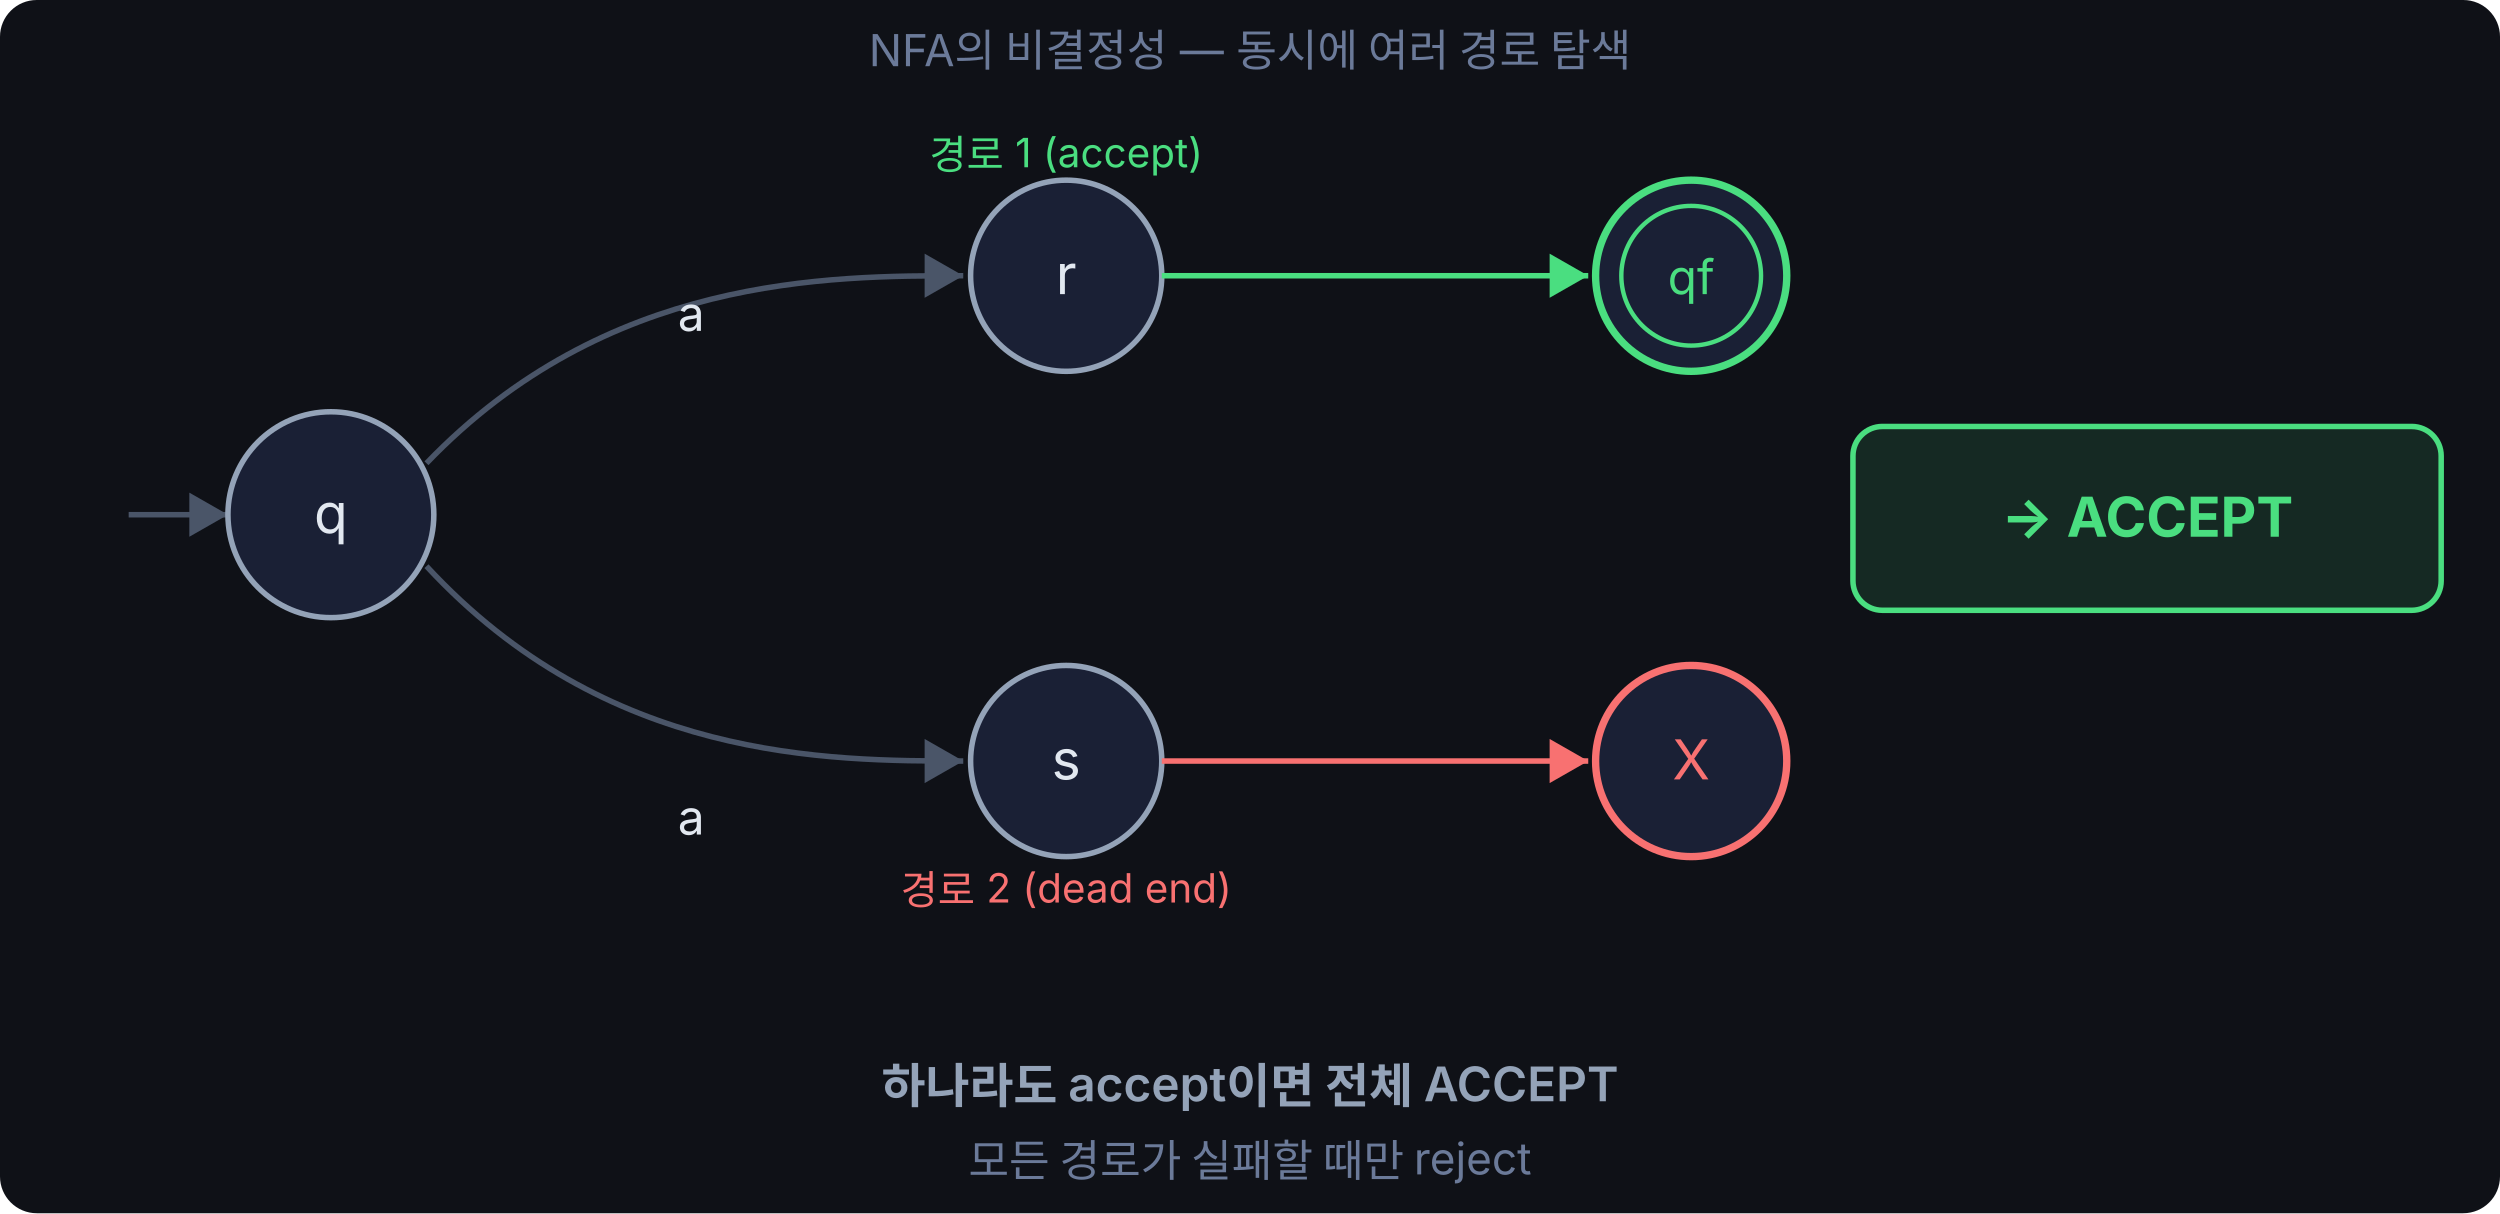
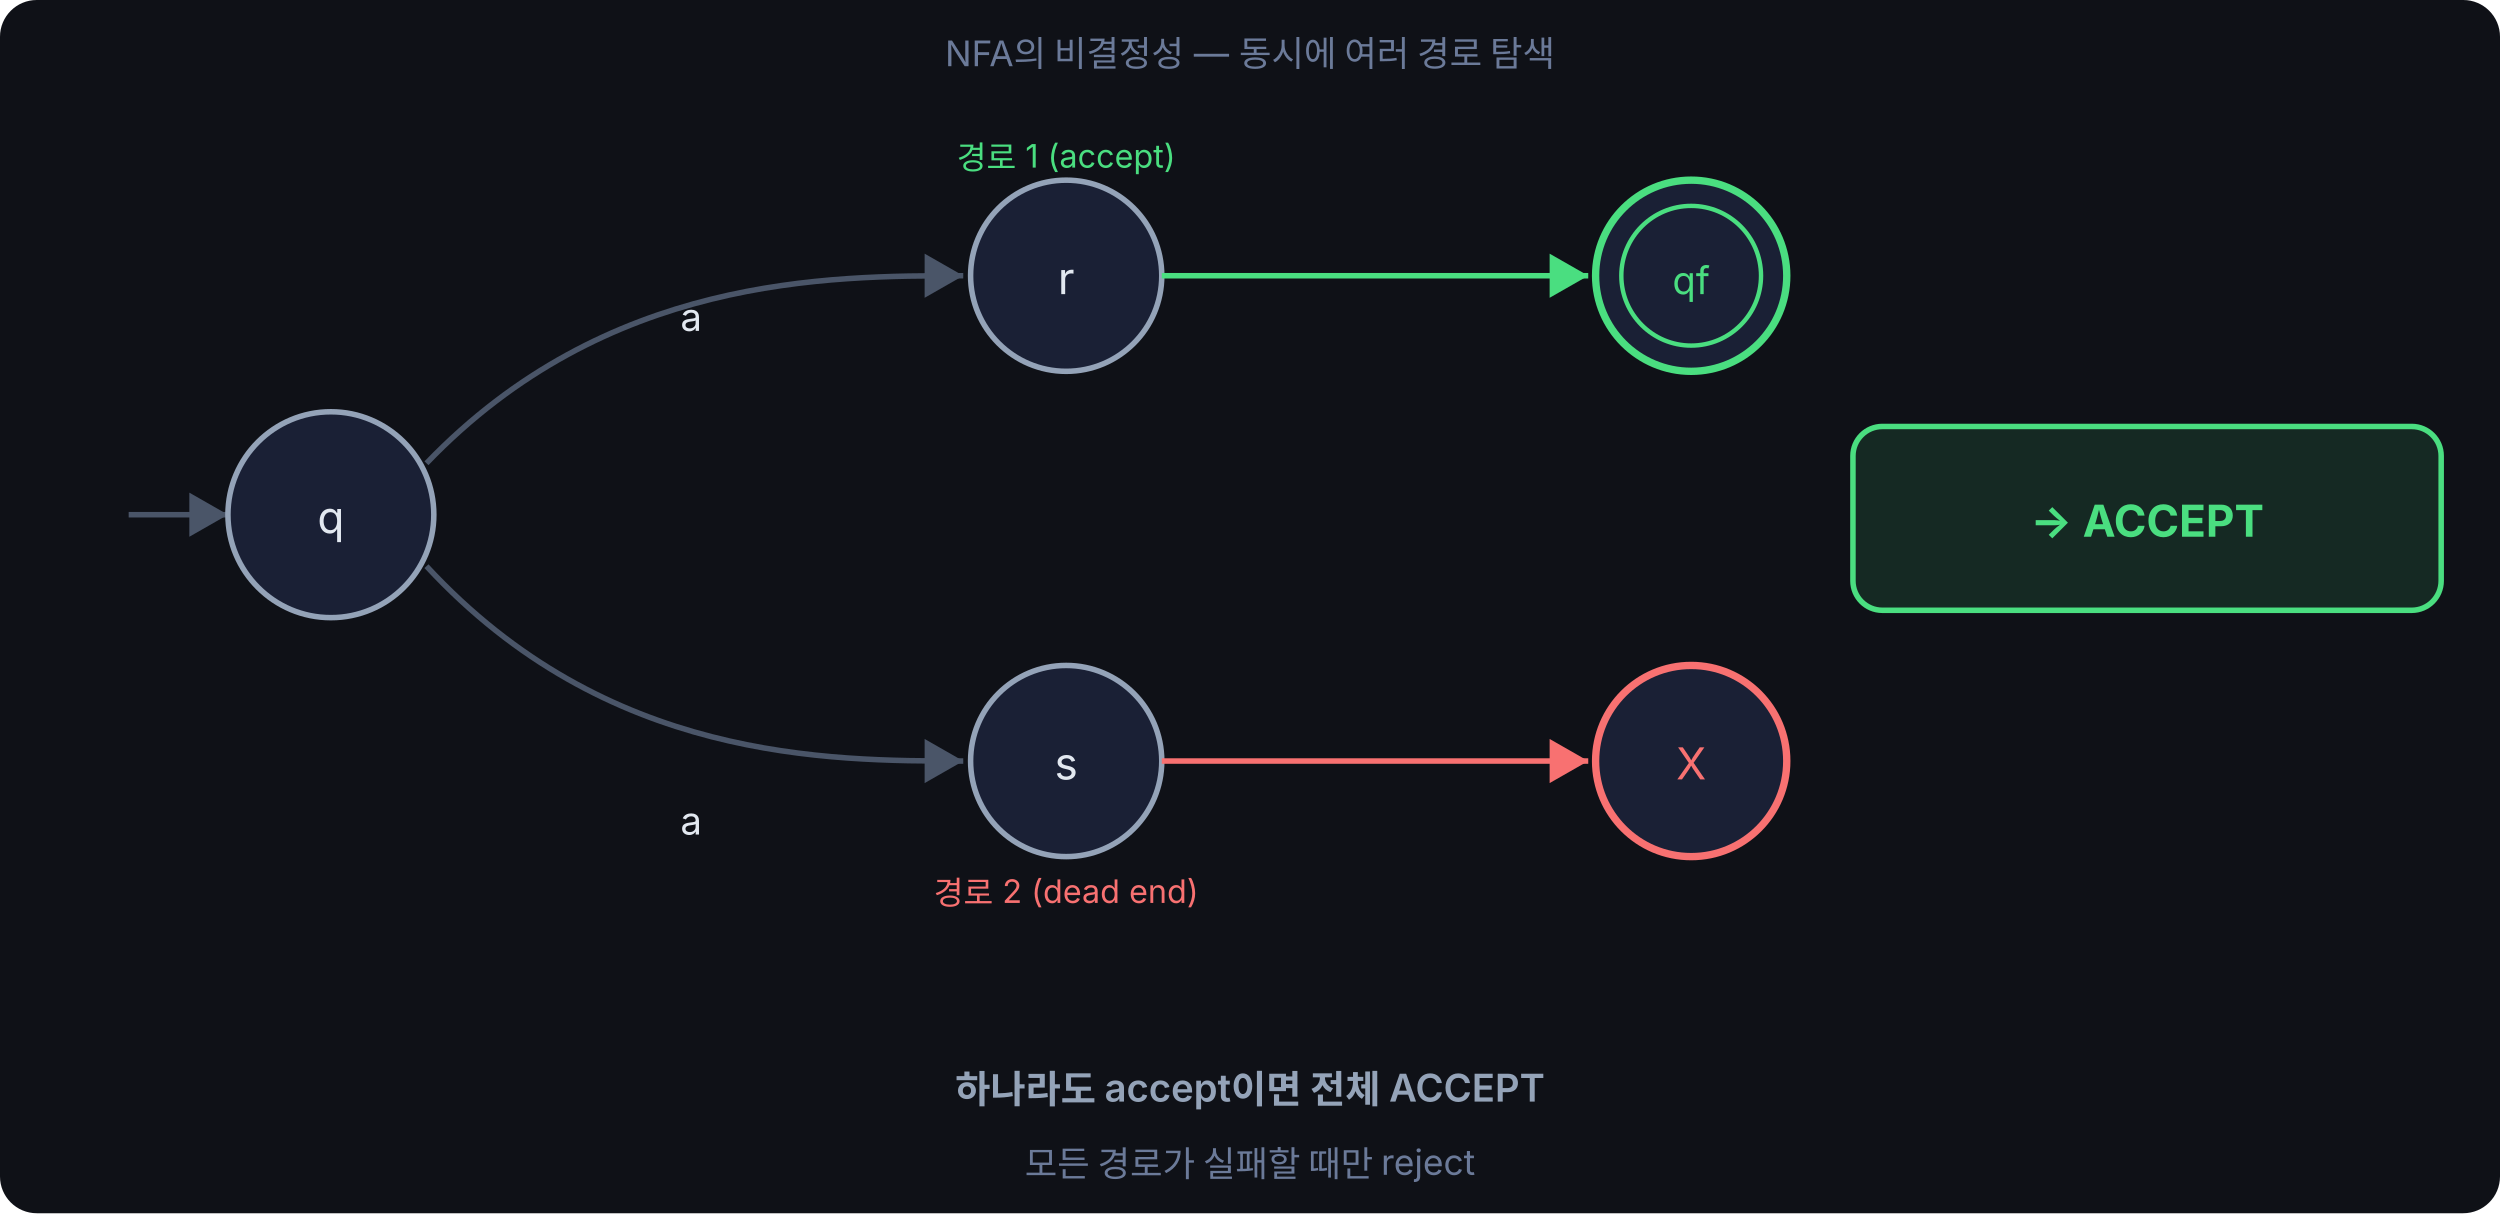
- <svg xmlns="http://www.w3.org/2000/svg" viewBox="0 0 680 330" width="680" height="330">
+ <svg xmlns="http://www.w3.org/2000/svg" viewBox="0 0 680 330" width="1020" height="495">
  <rect width="680" height="330" fill="#0f1117" rx="10" />
-   <text x="340" y="18" text-anchor="middle" font-family="system-ui,-apple-system,sans-serif" font-size="12" fill="#6b7a99">NFA의 비결정성 — 동시에 여러 경로 탐색</text>
+   <text x="340" y="18" text-anchor="middle" font-family="system-ui,-apple-system,sans-serif" font-size="9.6" fill="#6b7a99">NFA의 비결정성 — 동시에 여러 경로 탐색</text>
  <defs>
    <marker id="arr" markerWidth="8" markerHeight="8" refX="7" refY="4" orient="auto">
      <polygon points="0,0 7,4 0,8" fill="#4a5568" />
    </marker>
    <marker id="arr-green" markerWidth="8" markerHeight="8" refX="7" refY="4" orient="auto">
      <polygon points="0,0 7,4 0,8" fill="#4ade80" />
    </marker>
    <marker id="arr-red" markerWidth="8" markerHeight="8" refX="7" refY="4" orient="auto">
      <polygon points="0,0 7,4 0,8" fill="#f87171" />
    </marker>
  </defs>
  <line x1="35" y1="140" x2="62" y2="140" stroke="#4a5568" stroke-width="1.5" marker-end="url(#arr)" />
  <circle cx="90" cy="140" r="28" fill="#1a2035" stroke="#94a3b8" stroke-width="1.5" />
-   <text x="90" y="145" text-anchor="middle" font-family="system-ui,-apple-system,sans-serif" font-size="15" fill="#e2e8f0">q</text>
+   <text x="90" y="145" text-anchor="middle" font-family="system-ui,-apple-system,sans-serif" font-size="12" fill="#e2e8f0">q</text>
  <circle cx="290" cy="75" r="26" fill="#1a2035" stroke="#94a3b8" stroke-width="1.5" />
-   <text x="290" y="80" text-anchor="middle" font-family="system-ui,-apple-system,sans-serif" font-size="15" fill="#e2e8f0">r</text>
+   <text x="290" y="80" text-anchor="middle" font-family="system-ui,-apple-system,sans-serif" font-size="12" fill="#e2e8f0">r</text>
  <circle cx="290" cy="207" r="26" fill="#1a2035" stroke="#94a3b8" stroke-width="1.5" />
-   <text x="290" y="212" text-anchor="middle" font-family="system-ui,-apple-system,sans-serif" font-size="15" fill="#e2e8f0">s</text>
+   <text x="290" y="212" text-anchor="middle" font-family="system-ui,-apple-system,sans-serif" font-size="12" fill="#e2e8f0">s</text>
  <circle cx="460" cy="75" r="26" fill="#1a2035" stroke="#4ade80" stroke-width="2" />
  <circle cx="460" cy="75" r="19" fill="none" stroke="#4ade80" stroke-width="1.2" />
-   <text x="460" y="80" text-anchor="middle" font-family="system-ui,-apple-system,sans-serif" font-size="13" fill="#4ade80">qf</text>
+   <text x="460" y="80" text-anchor="middle" font-family="system-ui,-apple-system,sans-serif" font-size="10.4" fill="#4ade80">qf</text>
  <circle cx="460" cy="207" r="26" fill="#1a2035" stroke="#f87171" stroke-width="2" />
-   <text x="460" y="212" text-anchor="middle" font-family="system-ui,-apple-system,sans-serif" font-size="15" fill="#f87171">X</text>
+   <text x="460" y="212" text-anchor="middle" font-family="system-ui,-apple-system,sans-serif" font-size="12" fill="#f87171">X</text>
  <path d="M 116,126 C 165,75 225,75 262,75" fill="none" stroke="#4a5568" stroke-width="1.5" marker-end="url(#arr)" />
-   <text x="188" y="90" text-anchor="middle" font-family="system-ui,-apple-system,sans-serif" font-size="13" fill="#e2e8f0">a</text>
+   <text x="188" y="90" text-anchor="middle" font-family="system-ui,-apple-system,sans-serif" font-size="10.4" fill="#e2e8f0">a</text>
  <path d="M 116,154 C 165,207 225,207 262,207" fill="none" stroke="#4a5568" stroke-width="1.5" marker-end="url(#arr)" />
-   <text x="188" y="227" text-anchor="middle" font-family="system-ui,-apple-system,sans-serif" font-size="13" fill="#e2e8f0">a</text>
+   <text x="188" y="227" text-anchor="middle" font-family="system-ui,-apple-system,sans-serif" font-size="10.4" fill="#e2e8f0">a</text>
  <line x1="316" y1="75" x2="432" y2="75" stroke="#4ade80" stroke-width="1.5" marker-end="url(#arr-green)" />
  <line x1="316" y1="207" x2="432" y2="207" stroke="#f87171" stroke-width="1.5" marker-end="url(#arr-red)" />
-   <text x="290" y="46" text-anchor="middle" font-family="system-ui,-apple-system,sans-serif" font-size="11" fill="#4ade80">경로 1 (accept)</text>
-   <text x="290" y="246" text-anchor="middle" font-family="system-ui,-apple-system,sans-serif" font-size="11" fill="#f87171">경로 2 (dead end)</text>
+   <text x="290" y="46" text-anchor="middle" font-family="system-ui,-apple-system,sans-serif" font-size="8.8" fill="#4ade80">경로 1 (accept)</text>
+   <text x="290" y="246" text-anchor="middle" font-family="system-ui,-apple-system,sans-serif" font-size="8.8" fill="#f87171">경로 2 (dead end)</text>
  <rect x="504" y="116" width="160" height="50" rx="8" fill="rgba(74,222,128,0.12)" stroke="#4ade80" stroke-width="1.5" />
-   <text x="584" y="146" text-anchor="middle" font-family="system-ui,-apple-system,sans-serif" font-size="15" font-weight="700" fill="#4ade80">→ ACCEPT</text>
-   <text x="340" y="300" text-anchor="middle" font-family="system-ui,-apple-system,sans-serif" font-size="13" font-weight="600" fill="#94a3b8">하나라도 accept이면 전체 ACCEPT</text>
-   <text x="340" y="320" text-anchor="middle" font-family="system-ui,-apple-system,sans-serif" font-size="12" fill="#6b7a99">모든 경로가 실패할 때만 reject</text>
+   <text x="584" y="146" text-anchor="middle" font-family="system-ui,-apple-system,sans-serif" font-size="12" font-weight="700" fill="#4ade80">→ ACCEPT</text>
+   <text x="340" y="300" text-anchor="middle" font-family="system-ui,-apple-system,sans-serif" font-size="10.4" font-weight="600" fill="#94a3b8">하나라도 accept이면 전체 ACCEPT</text>
+   <text x="340" y="320" text-anchor="middle" font-family="system-ui,-apple-system,sans-serif" font-size="9.6" fill="#6b7a99">모든 경로가 실패할 때만 reject</text>
</svg>
